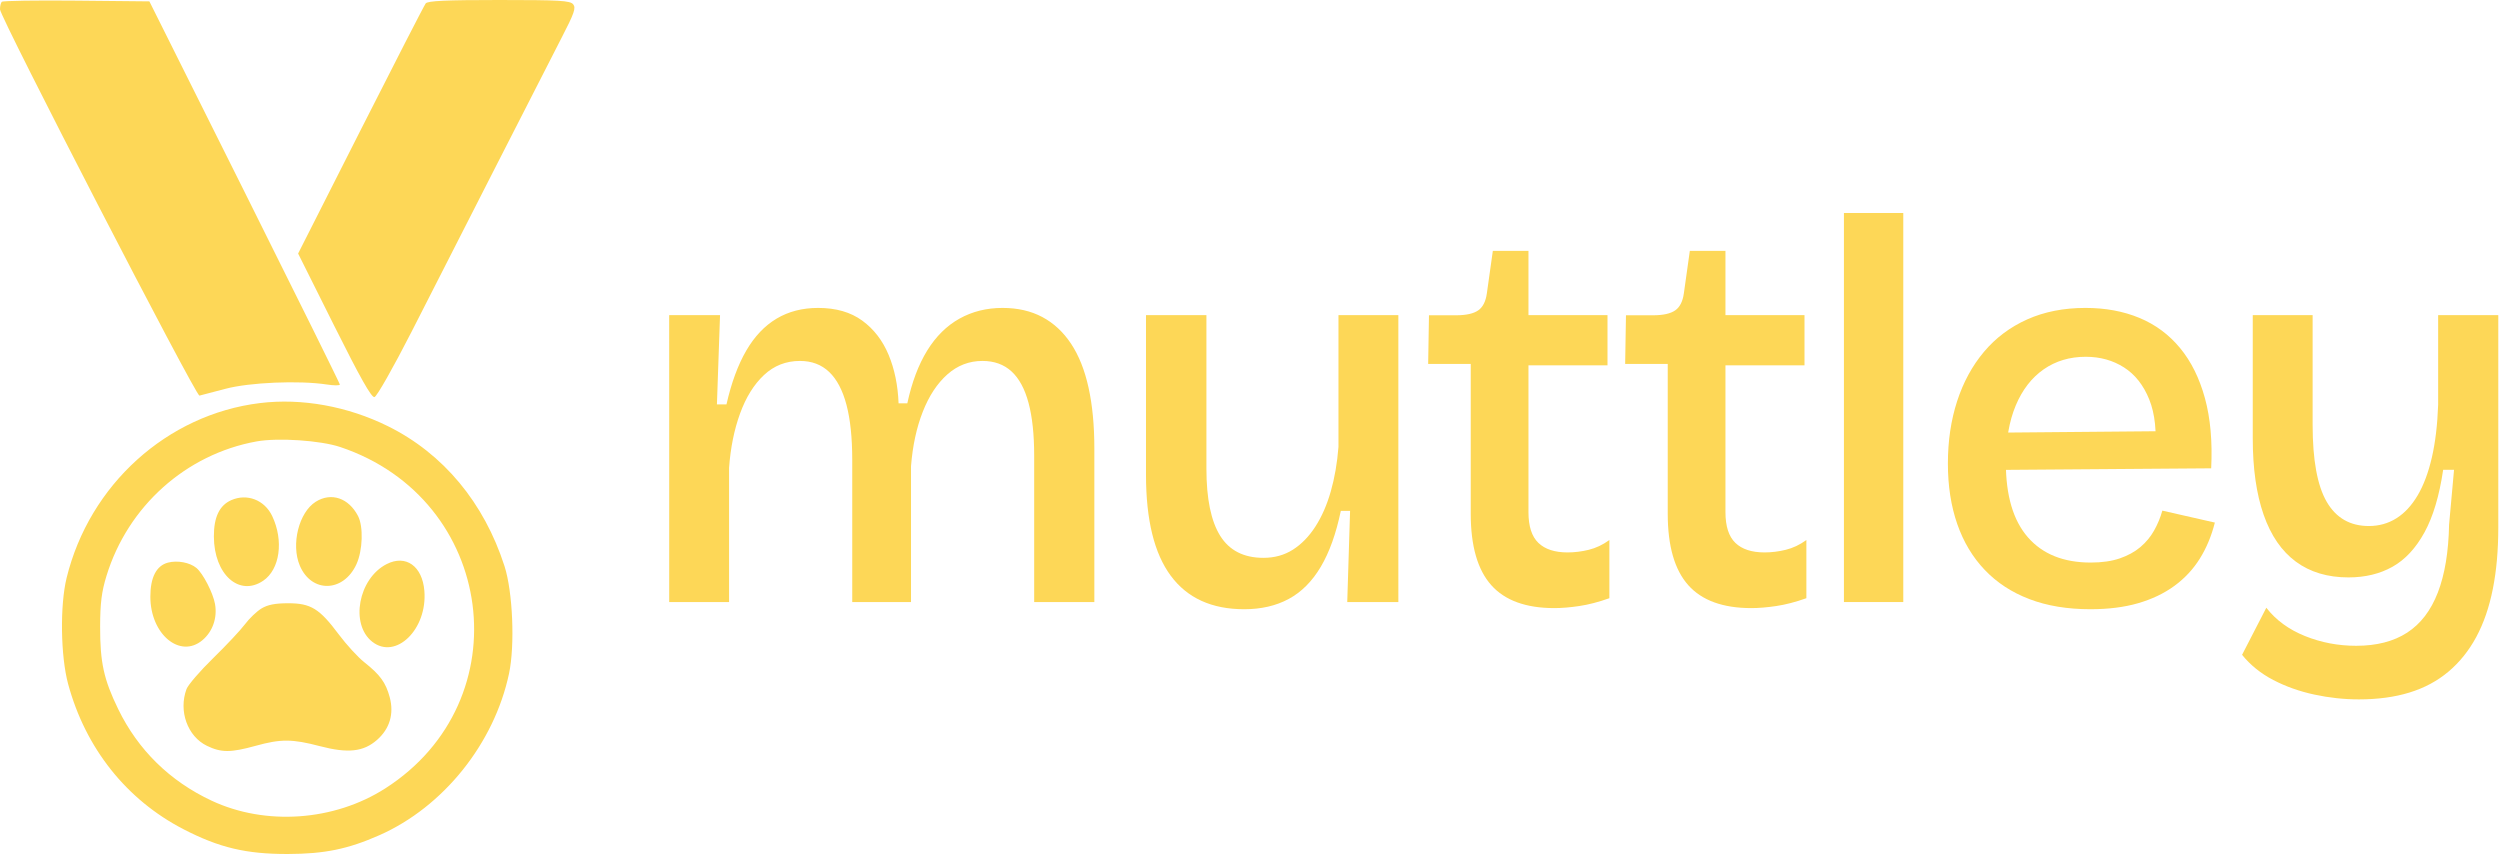
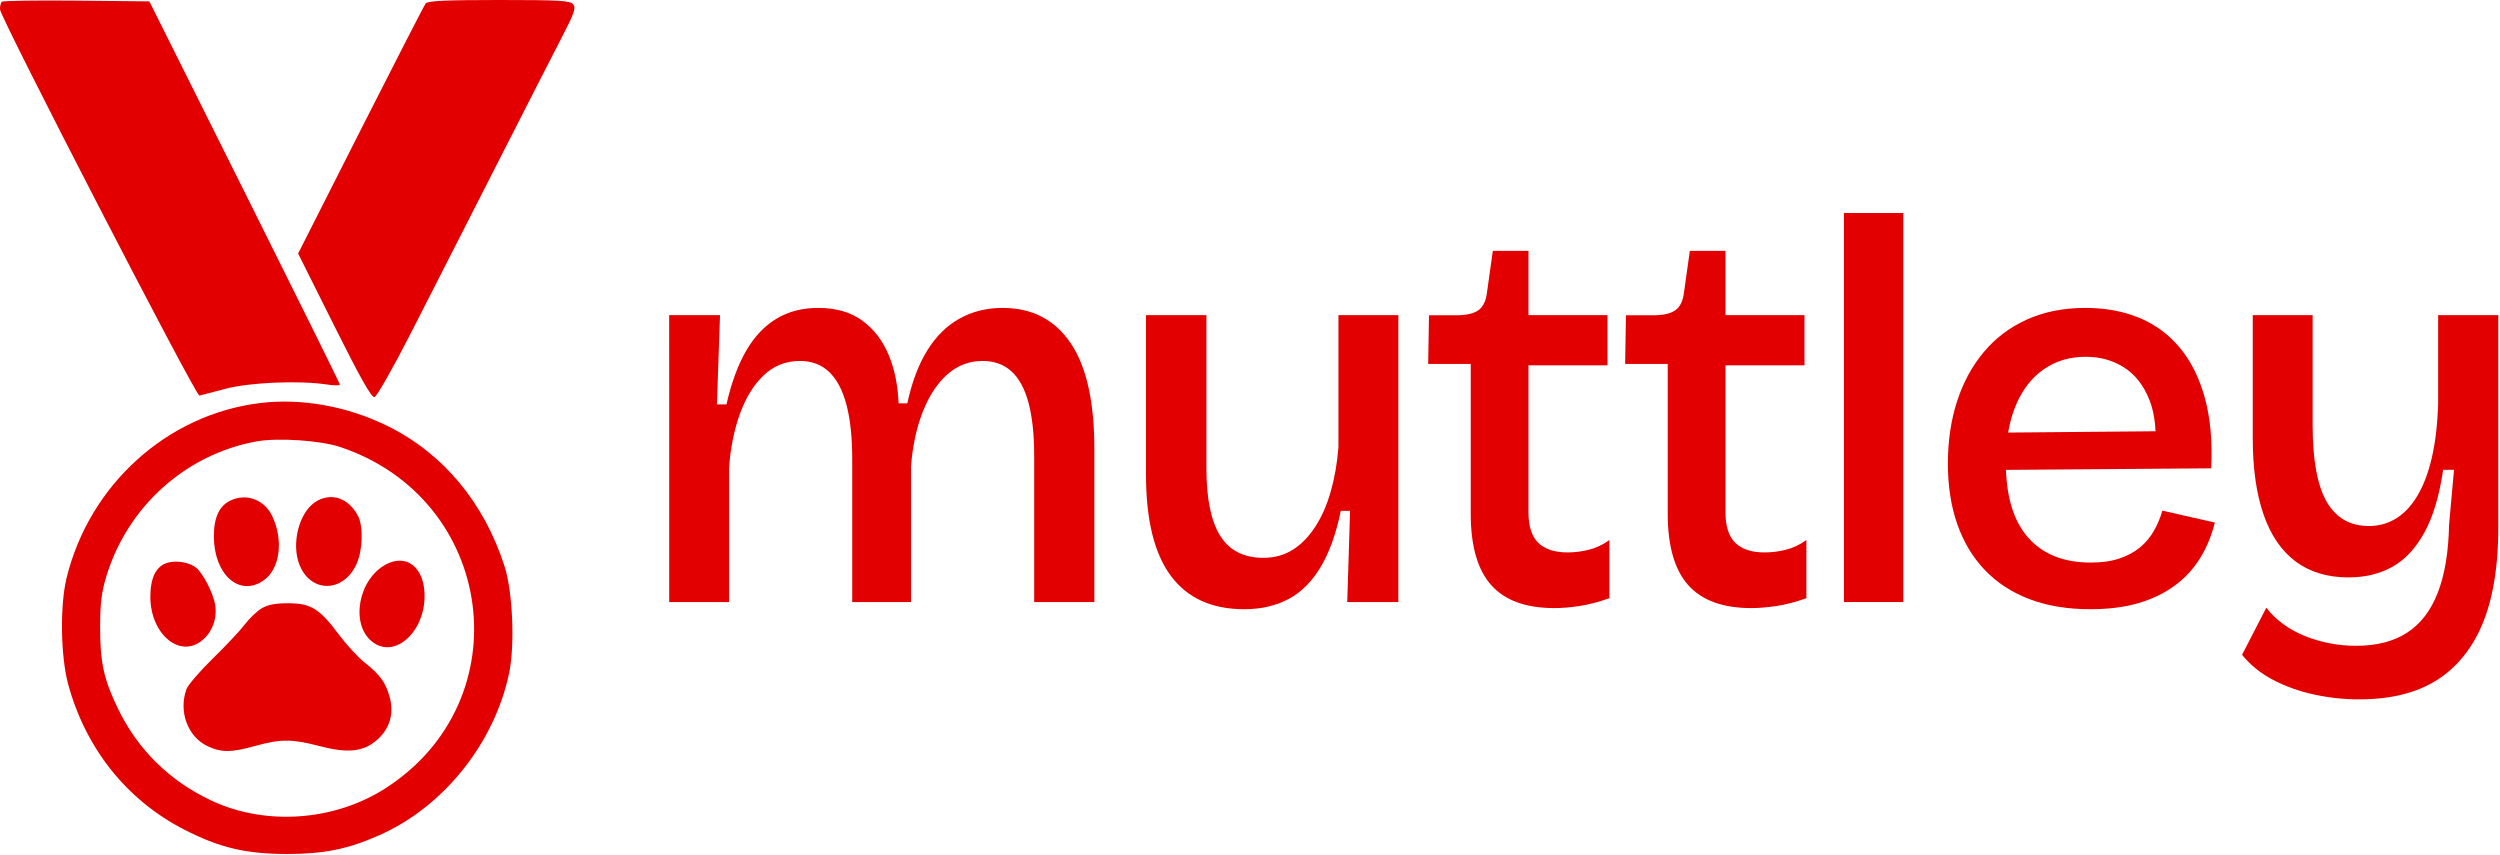
- <svg xmlns="http://www.w3.org/2000/svg" width="100%" height="100%" viewBox="0 0 708 242" version="1.1" xml:space="preserve" style="fill-rule:evenodd;clip-rule:evenodd;stroke-linejoin:round;stroke-miterlimit:2;">
+ <svg xmlns="http://www.w3.org/2000/svg" version="1.2" viewBox="0 0 708 242" width="708" height="242">
+   <style>
+ 		.s0 { fill: #e20000 } 
+ 	</style>
  <g>
    <g>
      <g>
-         <path d="M102.115,36.871c9.727,-19.211 18.026,-35.366 18.441,-35.9c0.57,-0.732 5.677,-0.971 20.756,-0.971c17.176,0 20.142,0.171 21.005,1.212c0.85,1.023 0.337,2.504 -3.289,9.513c-2.363,4.565 -10.79,21.055 -18.728,36.644c-7.937,15.589 -18.625,36.556 -23.749,46.592c-5.188,10.16 -9.843,18.359 -10.503,18.495c-0.855,0.178 -4.028,-5.444 -11.402,-20.204l-10.217,-20.451l17.685,-34.93Zm-102.115,-34.218c-0.01,-0.89 0.22,-1.857 0.512,-2.148c0.291,-0.292 9.814,-0.437 21.161,-0.324l20.63,0.207l26.959,53.97c14.827,29.683 26.97,54.225 26.985,54.537c0.015,0.312 -1.633,0.312 -3.662,0c-7.848,-1.207 -21.979,-0.603 -28.805,1.232c-3.563,0.958 -6.846,1.819 -7.298,1.913c-1.017,0.211 -56.456,-107.155 -56.482,-109.387l-0,0Zm18.864,161.01c6.465,-26.399 28.452,-46.285 54.742,-49.51c11.846,-1.453 24.823,0.891 36.257,6.546c15.654,7.744 27.229,21.646 33.021,39.657c2.333,7.255 2.968,22.395 1.276,30.386c-4.194,19.812 -18.595,37.773 -36.705,45.783c-8.911,3.94 -15.534,5.3 -25.936,5.327c-11.774,0.03 -19.432,-1.786 -29.523,-6.997c-16.177,-8.355 -27.782,-22.958 -32.703,-41.149c-2.135,-7.895 -2.34,-22.237 -0.429,-30.042l0,0Zm11.297,-0.59c6.035,-19.689 22.495,-34.434 42.486,-38.058c6.086,-1.103 18.107,-0.298 23.733,1.589c44.042,14.771 51.543,71.841 12.708,96.683c-14.463,9.252 -33.87,10.621 -49.156,3.467c-11.832,-5.537 -20.836,-14.367 -26.468,-25.955c-4.081,-8.398 -5.129,-13.194 -5.107,-23.36c0.015,-6.667 0.411,-9.821 1.804,-14.366l0,0Zm54.745,-2.887c-2.542,-6.004 -0.266,-15.104 4.527,-18.101c4.377,-2.737 9.32,-1.061 11.967,4.058c1.545,2.988 1.328,9.72 -0.44,13.614c-3.647,8.035 -12.732,8.279 -16.054,0.429l-0,0Zm-24.337,-8.218c-0.021,-5.487 1.559,-8.821 4.887,-10.308c4.476,-2.002 9.462,-0.082 11.625,4.475c3.32,6.996 2.188,15.126 -2.551,18.333c-6.796,4.598 -13.92,-1.779 -13.96,-12.499Zm44.844,29.768c-6.319,-4.971 -3.919,-17.899 4.081,-21.982c5.422,-2.767 10.106,0.546 10.687,7.559c0.902,10.882 -8.096,19.671 -14.768,14.423Zm-62.833,-12.742c0,-5.485 1.701,-8.786 4.975,-9.657c2.667,-0.709 6.193,-0.051 8.07,1.505c1.873,1.555 4.719,7.081 5.273,10.238c0.684,3.898 -0.671,7.782 -3.563,10.215c-6.343,5.337 -14.754,-1.676 -14.754,-12.302l0,0Zm26.791,7.801c1.219,-1.635 3.315,-3.644 4.658,-4.462c1.753,-1.069 3.886,-1.49 7.568,-1.492c6.424,-0.004 8.881,1.507 14.344,8.827c2.168,2.903 5.417,6.446 7.221,7.874c4.481,3.546 6.097,5.77 7.206,9.916c1.257,4.701 0.001,8.929 -3.59,12.082c-3.846,3.377 -8.242,3.855 -16.208,1.766c-7.824,-2.053 -11.036,-2.069 -18.183,-0.088c-7.045,1.952 -9.745,1.952 -13.778,0c-5.502,-2.664 -8.092,-9.846 -5.792,-16.063c0.445,-1.202 3.852,-5.156 7.573,-8.787c3.72,-3.631 7.761,-7.939 8.98,-9.574l0,0Z" style="fill:#fdd757;" />
+         <path fill-rule="evenodd" class="s0" d="m102.11 36.87c9.73-19.21 18.03-35.37 18.45-35.9 0.57-0.73 5.67-0.97 20.75-0.97 17.18 0 20.14 0.17 21.01 1.21 0.85 1.02 0.33 2.51-3.29 9.51-2.37 4.57-10.79 21.06-18.73 36.65-7.94 15.59-18.63 36.55-23.75 46.59-5.19 10.16-9.84 18.36-10.5 18.5-0.86 0.17-4.03-5.45-11.4-20.21l-10.22-20.45c0 0 17.68-34.93 17.68-34.93zm-102.11-34.22c-0.01-0.89 0.22-1.85 0.51-2.15 0.29-0.29 9.82-0.43 21.16-0.32l20.63 0.21 26.96 53.97c14.83 29.68 26.97 54.22 26.99 54.53 0.01 0.32-1.64 0.32-3.67 0-7.84-1.2-21.97-0.6-28.8 1.24-3.56 0.95-6.85 1.82-7.3 1.91-1.02 0.21-56.45-107.16-56.48-109.39zm18.86 161.01c6.47-26.4 28.46-46.28 54.75-49.51 11.84-1.45 24.82 0.89 36.25 6.55 15.66 7.74 27.23 21.64 33.02 39.66 2.34 7.25 2.97 22.39 1.28 30.38-4.19 19.81-18.6 37.77-36.71 45.78-8.91 3.94-15.53 5.3-25.93 5.33-11.78 0.03-19.43-1.78-29.52-7-16.18-8.35-27.79-22.95-32.71-41.14-2.13-7.9-2.34-22.24-0.43-30.05zm9.5 13.78c-0.03 10.16 1.02 14.96 5.1 23.36 5.64 11.59 14.64 20.42 26.47 25.95 15.29 7.16 34.69 5.79 49.16-3.46 38.83-24.85 31.33-81.92-12.71-96.69-5.63-1.88-17.65-2.69-23.73-1.59-19.99 3.63-36.45 18.37-42.49 38.06-1.39 4.55-1.79 7.7-1.8 14.37zm56.55-17.25c-2.55-6.01-0.27-15.11 4.52-18.11 4.38-2.73 9.32-1.06 11.97 4.06 1.54 2.99 1.33 9.72-0.44 13.62-3.65 8.03-12.73 8.28-16.05 0.43zm-24.34-8.22c-0.02-5.49 1.56-8.82 4.89-10.31 4.47-2 9.46-0.08 11.62 4.47 3.32 7 2.19 15.13-2.55 18.34-6.8 4.6-13.92-1.78-13.96-12.5zm44.84 29.77c-6.32-4.98-3.92-17.9 4.08-21.99 5.43-2.76 10.11 0.55 10.69 7.56 0.9 10.88-8.1 19.67-14.77 14.43zm-62.83-12.75c0-5.48 1.7-8.78 4.97-9.65 2.67-0.71 6.2-0.05 8.07 1.5 1.88 1.56 4.72 7.08 5.28 10.24 0.68 3.9-0.67 7.78-3.57 10.21-6.34 5.34-14.75-1.67-14.75-12.3zm26.79 7.8c1.22-1.63 3.32-3.64 4.66-4.46 1.75-1.07 3.88-1.49 7.57-1.49 6.42 0 8.88 1.51 14.34 8.83 2.17 2.9 5.42 6.44 7.22 7.87 4.48 3.55 6.1 5.77 7.21 9.92 1.25 4.7 0 8.93-3.59 12.08-3.85 3.38-8.24 3.85-16.21 1.77-7.82-2.06-11.04-2.07-18.18-0.09-7.05 1.95-9.75 1.95-13.78 0-5.5-2.67-8.09-9.85-5.79-16.07 0.44-1.2 3.85-5.15 7.57-8.78 3.72-3.63 7.76-7.94 8.98-9.58z" />
        <g>
-           <path d="M189.519,170.499l0,-50.878l-0.007,-30.381l14.402,0l-0.882,25.29l2.703,0c1.39,-6.119 3.255,-11.192 5.595,-15.219c2.34,-4.027 5.207,-7.051 8.6,-9.074c3.393,-2.023 7.314,-3.034 11.761,-3.034c5.063,0 9.235,1.203 12.517,3.61c3.282,2.407 5.766,5.637 7.451,9.69c1.686,4.053 2.625,8.627 2.817,13.721l2.476,0c1.286,-5.963 3.163,-10.946 5.631,-14.948c2.468,-4.002 5.514,-7.015 9.14,-9.038c3.625,-2.023 7.691,-3.035 12.197,-3.035c4.27,0 8.019,0.857 11.246,2.572c3.227,1.715 5.947,4.237 8.158,7.567c2.211,3.33 3.863,7.48 4.956,12.45c1.092,4.97 1.638,10.684 1.638,17.142l0,43.565l-17.037,0l0,-41.455c0,-5.982 -0.532,-10.962 -1.596,-14.939c-1.064,-3.977 -2.673,-6.952 -4.829,-8.926c-2.155,-1.974 -4.897,-2.961 -8.224,-2.961c-3.76,0 -7.075,1.272 -9.943,3.817c-2.868,2.544 -5.186,6.063 -6.952,10.556c-1.766,4.493 -2.879,9.64 -3.338,15.442l0,38.466l-16.644,0l0,-40.254c0,-6.282 -0.545,-11.486 -1.636,-15.613c-1.091,-4.127 -2.726,-7.227 -4.907,-9.302c-2.181,-2.075 -4.934,-3.112 -8.26,-3.112c-3.959,0 -7.36,1.333 -10.202,4c-2.842,2.666 -5.097,6.297 -6.765,10.892c-1.668,4.595 -2.704,9.721 -3.11,15.38l0,38.01l-16.959,0Z" style="fill:#fdd757;fill-rule:nonzero;" />
-           <path d="M352.346,172.533c-9.173,0 -16.1,-3.156 -20.78,-9.469c-4.68,-6.313 -7.02,-15.841 -7.02,-28.584l0,-45.24l17.112,0l0,43.482c0,8.511 1.299,14.848 3.898,19.012c2.599,4.164 6.682,6.246 12.249,6.246c3.13,0 5.909,-0.769 8.335,-2.306c2.426,-1.538 4.551,-3.718 6.374,-6.542c1.823,-2.824 3.28,-6.152 4.37,-9.986c1.09,-3.834 1.813,-8.021 2.17,-12.563l0,-37.343l16.959,0l0,47.577l0.002,33.683l-14.475,0l0.803,-25.827l-2.623,0c-1.343,6.455 -3.237,11.741 -5.682,15.858c-2.445,4.118 -5.468,7.148 -9.07,9.09c-3.602,1.942 -7.809,2.913 -12.623,2.913Z" style="fill:#fdd757;fill-rule:nonzero;" />
-           <path d="M440.198,172.214c-8.069,0 -14.034,-2.174 -17.894,-6.522c-3.86,-4.348 -5.79,-11.074 -5.79,-20.177l0,-42.444l-12.058,0l0.23,-13.784l7.78,0c2.797,-0.011 4.853,-0.476 6.168,-1.393c1.315,-0.917 2.13,-2.522 2.444,-4.814l1.692,-12.036l10.09,0l0,18.197l22.384,0l0,14.221l-22.384,0l0,41.57c0,4.011 0.938,6.916 2.813,8.716c1.875,1.8 4.631,2.699 8.266,2.699c1.975,0 3.975,-0.248 6.002,-0.744c2.027,-0.496 3.972,-1.417 5.836,-2.765l0,16.473c-3.059,1.087 -5.899,1.826 -8.52,2.217c-2.621,0.391 -4.974,0.586 -7.059,0.586Z" style="fill:#fdd757;fill-rule:nonzero;" />
-           <path d="M495.987,172.214c-8.069,0 -14.034,-2.174 -17.894,-6.522c-3.86,-4.348 -5.79,-11.074 -5.79,-20.177l0,-42.444l-12.058,0l0.23,-13.784l7.78,0c2.797,-0.011 4.853,-0.476 6.168,-1.393c1.315,-0.917 2.13,-2.522 2.444,-4.814l1.692,-12.036l10.09,0l0,18.197l22.384,0l0,14.221l-22.384,0l0,41.57c0,4.011 0.938,6.916 2.813,8.716c1.875,1.8 4.631,2.699 8.266,2.699c1.975,0 3.975,-0.248 6.002,-0.744c2.027,-0.496 3.972,-1.417 5.836,-2.765l0,16.473c-3.059,1.087 -5.899,1.826 -8.52,2.217c-2.621,0.391 -4.974,0.586 -7.059,0.586Z" style="fill:#fdd757;fill-rule:nonzero;" />
-           <rect x="522.203" y="60.321" width="16.805" height="110.178" style="fill:#fdd757;fill-rule:nonzero;" />
-           <path d="M592.014,172.533c-6.516,0 -12.274,-0.953 -17.272,-2.858c-4.998,-1.905 -9.214,-4.657 -12.647,-8.255c-3.433,-3.598 -6.033,-7.936 -7.8,-13.014c-1.767,-5.078 -2.651,-10.791 -2.651,-17.138c0,-6.396 0.87,-12.276 2.61,-17.64c1.74,-5.364 4.275,-10.026 7.604,-13.987c3.329,-3.961 7.415,-7.024 12.258,-9.19c4.843,-2.166 10.341,-3.249 16.495,-3.249c5.636,0 10.72,0.94 15.253,2.82c4.533,1.88 8.373,4.722 11.519,8.526c3.147,3.804 5.497,8.54 7.051,14.209c1.554,5.669 2.145,12.293 1.774,19.87l-63.71,0.483l0,-10.554l53.645,-0.479l-5.873,6.478c0.567,-6.222 0.034,-11.36 -1.597,-15.414c-1.631,-4.054 -4.018,-7.085 -7.161,-9.091c-3.143,-2.006 -6.751,-3.01 -10.826,-3.01c-4.537,0 -8.509,1.186 -11.916,3.557c-3.407,2.371 -6.044,5.782 -7.912,10.234c-1.867,4.451 -2.801,9.848 -2.801,16.188c0,9.328 2.081,16.376 6.244,21.145c4.163,4.769 10.095,7.153 17.799,7.153c3.191,0 5.934,-0.395 8.23,-1.184c2.296,-0.79 4.237,-1.855 5.821,-3.195c1.585,-1.341 2.879,-2.902 3.884,-4.683c1.004,-1.782 1.785,-3.663 2.342,-5.644l14.871,3.382c-0.964,3.811 -2.39,7.223 -4.278,10.236c-1.888,3.013 -4.291,5.584 -7.208,7.711c-2.917,2.128 -6.335,3.758 -10.254,4.891c-3.919,1.133 -8.417,1.7 -13.492,1.7Z" style="fill:#fdd757;fill-rule:nonzero;" />
-           <path d="M668.037,198.065c-4.208,0 -8.417,-0.454 -12.627,-1.363c-4.21,-0.908 -8.084,-2.285 -11.623,-4.13c-3.539,-1.845 -6.483,-4.222 -8.832,-7.129l6.866,-13.33c2.72,3.5 6.37,6.171 10.948,8.013c4.578,1.842 9.41,2.763 14.496,2.763c5.795,0 10.607,-1.24 14.434,-3.72c3.827,-2.48 6.726,-6.269 8.698,-11.366c1.971,-5.097 3.033,-11.507 3.184,-19.229l1.402,-15.525l-3.082,0c-1.083,7.361 -2.849,13.275 -5.3,17.74c-2.451,4.465 -5.464,7.704 -9.041,9.715c-3.576,2.011 -7.737,3.017 -12.48,3.017c-5.893,0 -10.856,-1.486 -14.889,-4.459c-4.033,-2.973 -7.076,-7.402 -9.13,-13.288c-2.054,-5.886 -3.08,-13.097 -3.08,-21.632l0,-34.901l16.956,0l0,31.075c0,9.94 1.326,17.201 3.979,21.782c2.653,4.582 6.636,6.873 11.952,6.873c2.868,0 5.463,-0.729 7.785,-2.187c2.321,-1.458 4.329,-3.62 6.022,-6.487c1.693,-2.867 3.034,-6.437 4.022,-10.711c0.988,-4.274 1.584,-9.251 1.787,-14.931l0,-25.415l17.032,0l0,60.181c0,6.401 -0.516,12.196 -1.549,17.385c-1.033,5.189 -2.6,9.727 -4.701,13.613c-2.101,3.887 -4.725,7.153 -7.872,9.799c-3.148,2.646 -6.824,4.615 -11.029,5.908c-4.205,1.293 -8.98,1.939 -14.326,1.939Z" style="fill:#fdd757;fill-rule:nonzero;" />
+           <path class="s0" d="m189.52 170.5v-50.88l-0.01-30.38h14.4l-0.88 25.29h2.7q2.09-9.18 5.6-15.22 3.51-6.04 8.6-9.07 5.09-3.04 11.76-3.04 7.6 0 12.52 3.61 4.92 3.61 7.45 9.69 2.53 6.08 2.82 13.72h2.47q1.93-8.94 5.63-14.94 3.7-6.01 9.14-9.04 5.44-3.04 12.2-3.04 6.41 0 11.25 2.57 4.84 2.58 8.15 7.57 3.32 5 4.96 12.45 1.64 7.46 1.64 17.14v43.57h-17.04v-41.46q0-8.97-1.6-14.94-1.59-5.96-4.82-8.92-3.24-2.96-8.23-2.96-5.64 0-9.94 3.81-4.3 3.82-6.95 10.56-2.65 6.74-3.34 15.44v38.47h-16.65v-40.26q0.01-9.42-1.63-15.61-1.64-6.19-4.91-9.3-3.27-3.11-8.26-3.11-5.94 0-10.2 4-4.26 4-6.77 10.89-2.5 6.89-3.11 15.38v38.01c0 0-16.95 0-16.95 0z" />
+           <path class="s0" d="m352.35 172.53q-13.76 0-20.78-9.47-7.02-9.47-7.02-28.58v-45.24h17.11v43.48q0 12.77 3.9 19.01 3.89 6.25 12.24 6.25 4.7 0 8.34-2.31 3.64-2.3 6.37-6.54 2.74-4.23 4.37-9.98 1.64-5.75 2.17-12.57v-37.34h16.96v47.58 33.68h-14.47l0.8-25.83h-2.62q-2.01 9.69-5.68 15.86-3.67 6.18-9.07 9.09-5.4 2.91-12.62 2.91z" />
+           <path class="s0" d="m440.2 172.21q-12.11 0-17.9-6.52-5.79-6.52-5.79-20.18v-42.44h-12.05l0.23-13.78h7.78q4.19-0.02 6.16-1.4 1.98-1.37 2.45-4.81l1.69-12.04h10.09v18.2h22.38v14.22h-22.38v41.57q0 6.02 2.81 8.72 2.82 2.7 8.27 2.7 2.96 0 6-0.75 3.04-0.74 5.84-2.76v16.47q-4.59 1.63-8.52 2.22-3.93 0.58-7.06 0.58z" />
+           <path class="s0" d="m495.99 172.21q-12.11 0-17.9-6.52-5.79-6.52-5.79-20.18v-42.44h-12.06l0.23-13.78h7.78q4.2-0.02 6.17-1.4 1.98-1.37 2.45-4.81l1.69-12.04h10.09v18.2h22.38v14.22h-22.38v41.57q0 6.02 2.81 8.72 2.81 2.7 8.27 2.7 2.96 0 6-0.75 3.04-0.74 5.84-2.76v16.47q-4.59 1.63-8.52 2.22-3.94 0.58-7.06 0.58z" />
+           <path fill-rule="evenodd" class="s0" d="m522.2 60.32h16.81v110.18h-16.81z" />
+           <path class="s0" d="m592.01 172.53q-9.77 0-17.27-2.86-7.5-2.85-12.65-8.25-5.14-5.4-7.8-13.01-2.65-7.62-2.65-17.14 0-9.6 2.61-17.64 2.61-8.05 7.61-13.99 4.99-5.94 12.26-9.19 7.26-3.25 16.49-3.25 8.45 0 15.25 2.82 6.8 2.82 11.52 8.53 4.72 5.7 7.05 14.21 2.33 8.5 1.78 19.87l-63.71 0.48v-10.55l53.64-0.48-5.87 6.47q0.85-9.33-1.6-15.41-2.44-6.08-7.16-9.09-4.71-3.01-10.82-3.01-6.81 0-11.92 3.56-5.11 3.55-7.91 10.23-2.8 6.68-2.8 16.19 0 13.99 6.24 21.14 6.24 7.16 17.8 7.16 4.79 0 8.23-1.19 3.44-1.18 5.82-3.19 2.38-2.01 3.88-4.69 1.51-2.67 2.35-5.64l14.87 3.38q-1.45 5.72-4.28 10.24-2.83 4.52-7.21 7.71-4.37 3.19-10.25 4.89-5.88 1.7-13.5 1.7z" />
+           <path class="s0" d="m668.04 198.06q-6.32 0.01-12.63-1.36-6.31-1.36-11.62-4.13-5.31-2.77-8.84-7.13l6.87-13.33q4.08 5.25 10.95 8.02 6.87 2.76 14.49 2.76 8.7 0 14.44-3.72 5.74-3.72 8.7-11.37 2.95-7.64 3.18-19.23l1.4-15.52h-3.08q-1.62 11.04-5.3 17.74-3.68 6.7-9.04 9.71-5.36 3.02-12.48 3.02-8.84 0-14.89-4.46-6.05-4.46-9.13-13.29-3.08-8.83-3.08-21.63v-34.9h16.96v31.08q0 14.91 3.98 21.78 3.97 6.87 11.95 6.87 4.3 0 7.78-2.19 3.48-2.18 6.02-6.48 2.54-4.3 4.03-10.71 1.48-6.42 1.78-14.94v-25.41h17.04v60.18q0 9.6-1.55 17.39-1.55 7.78-4.7 13.61-3.16 5.83-7.88 9.8-4.72 3.97-11.03 5.91-6.3 1.94-14.32 1.93z" />
        </g>
      </g>
    </g>
  </g>
</svg>
